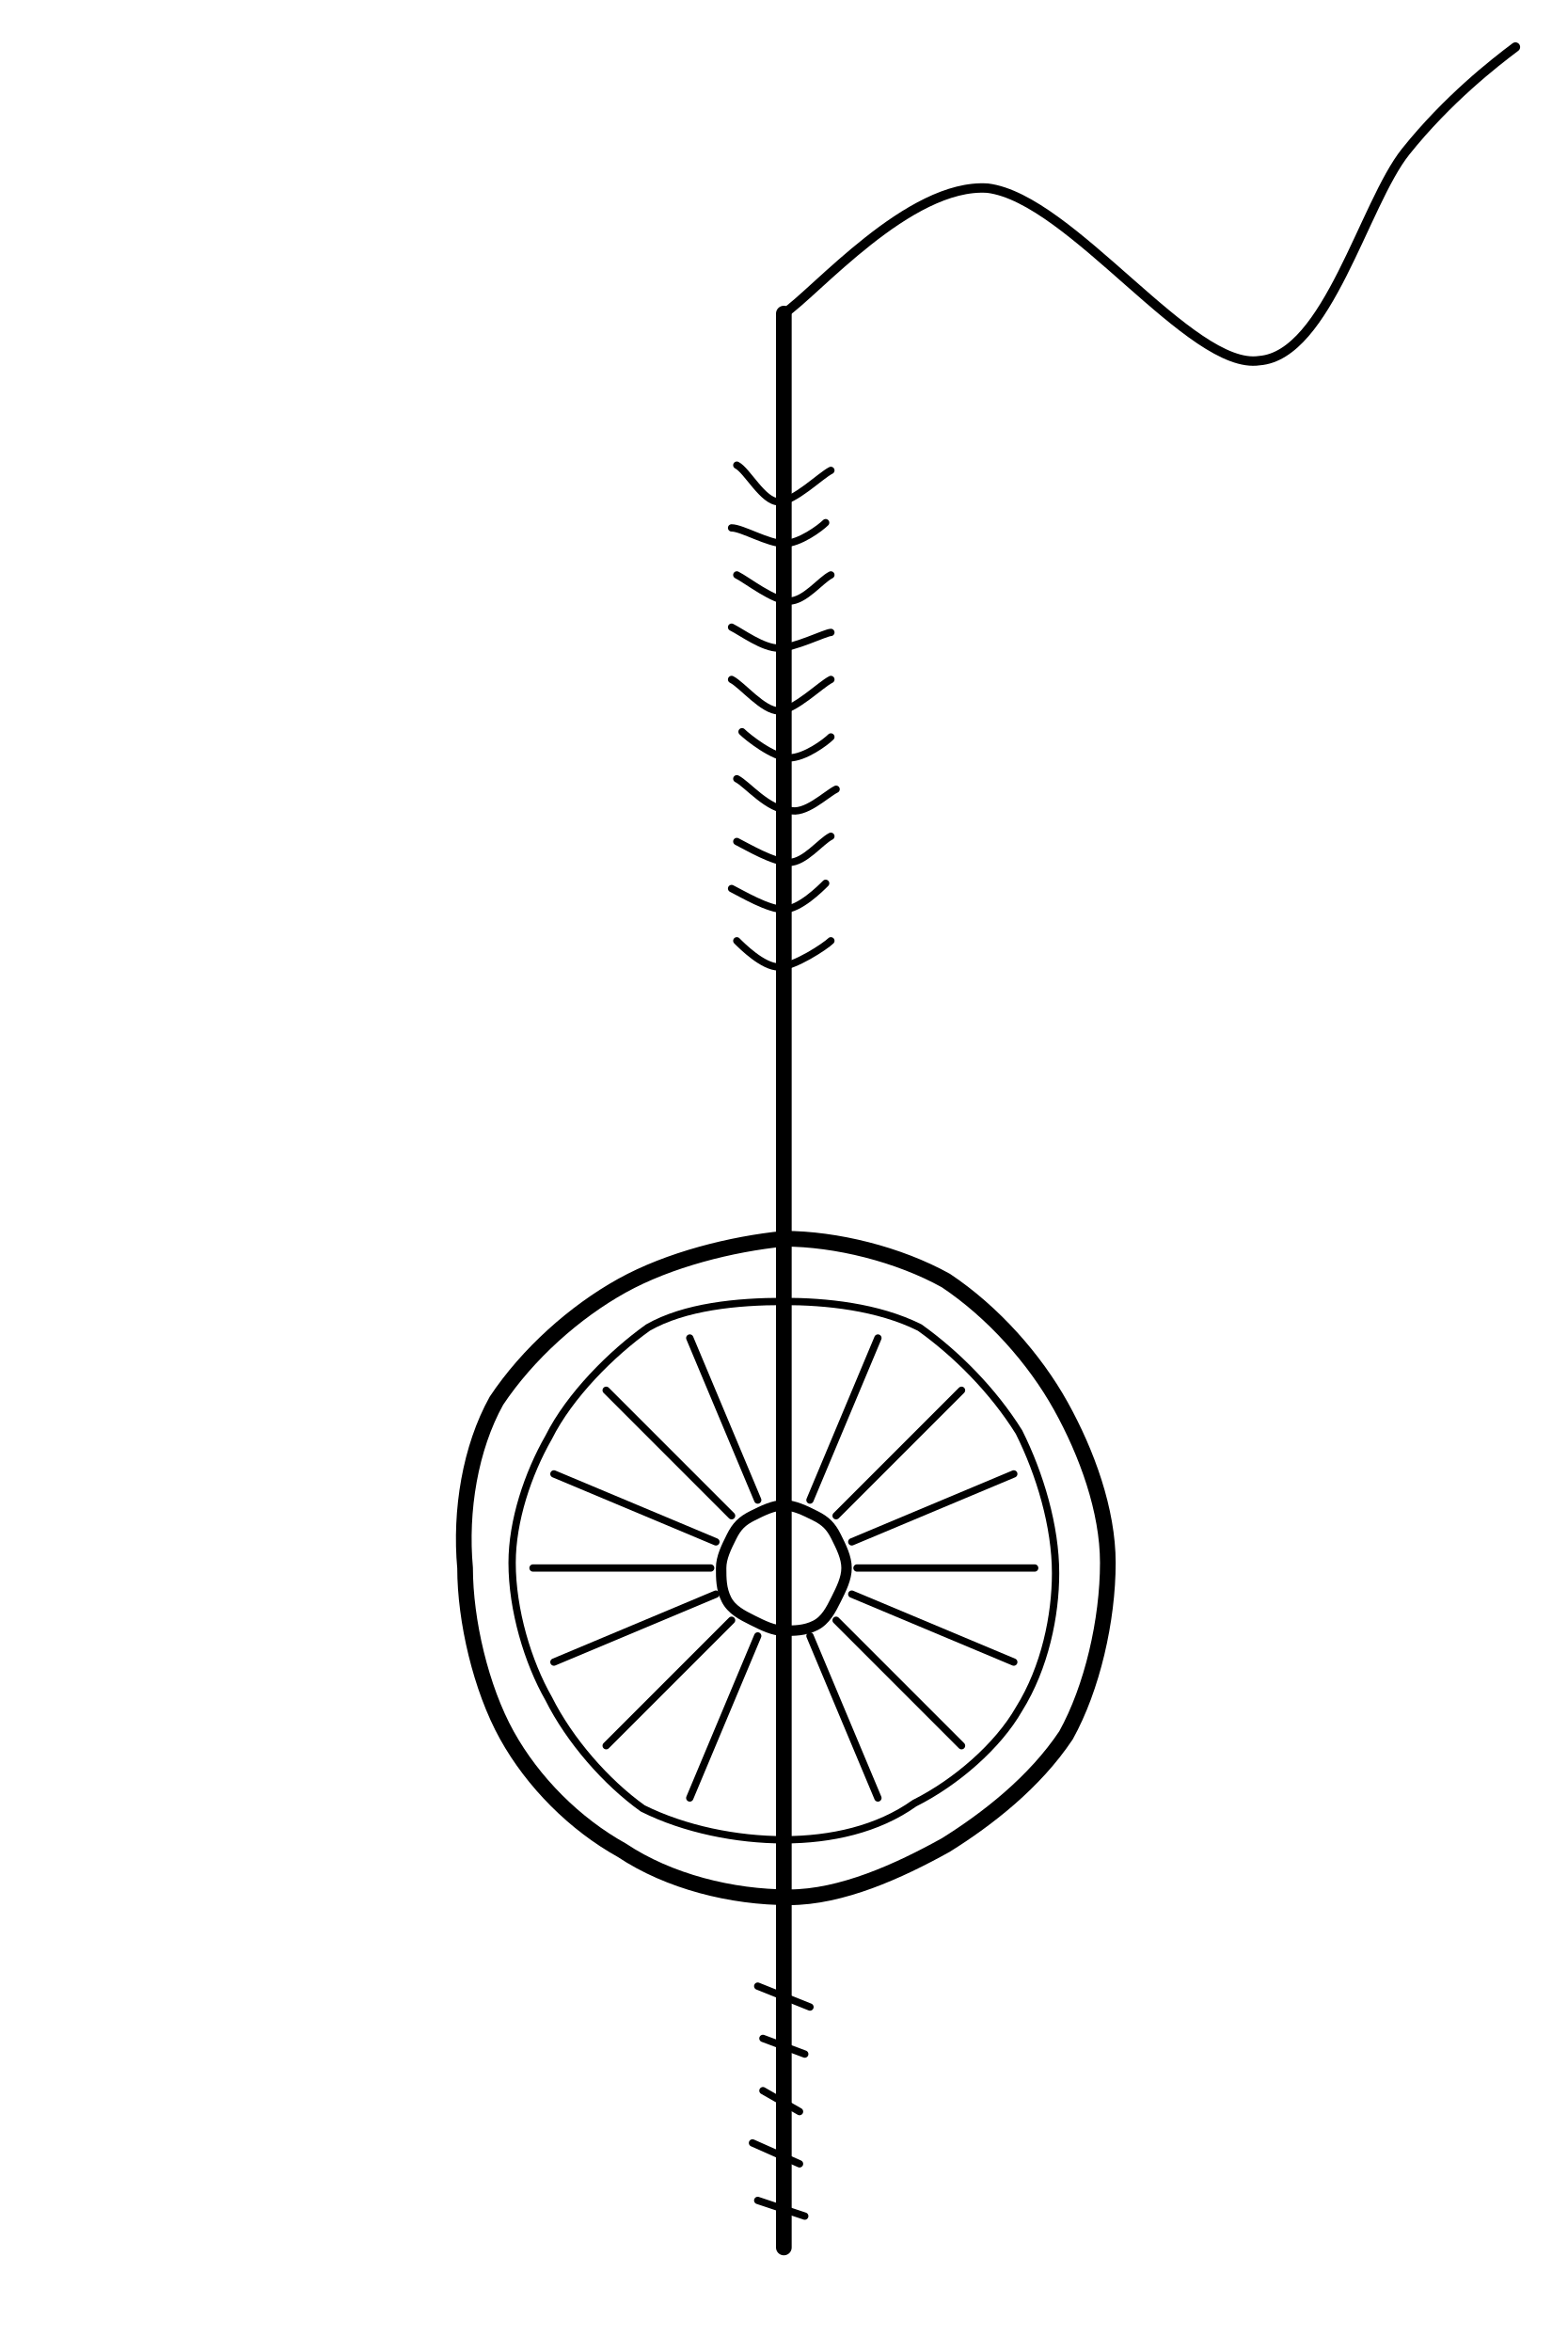
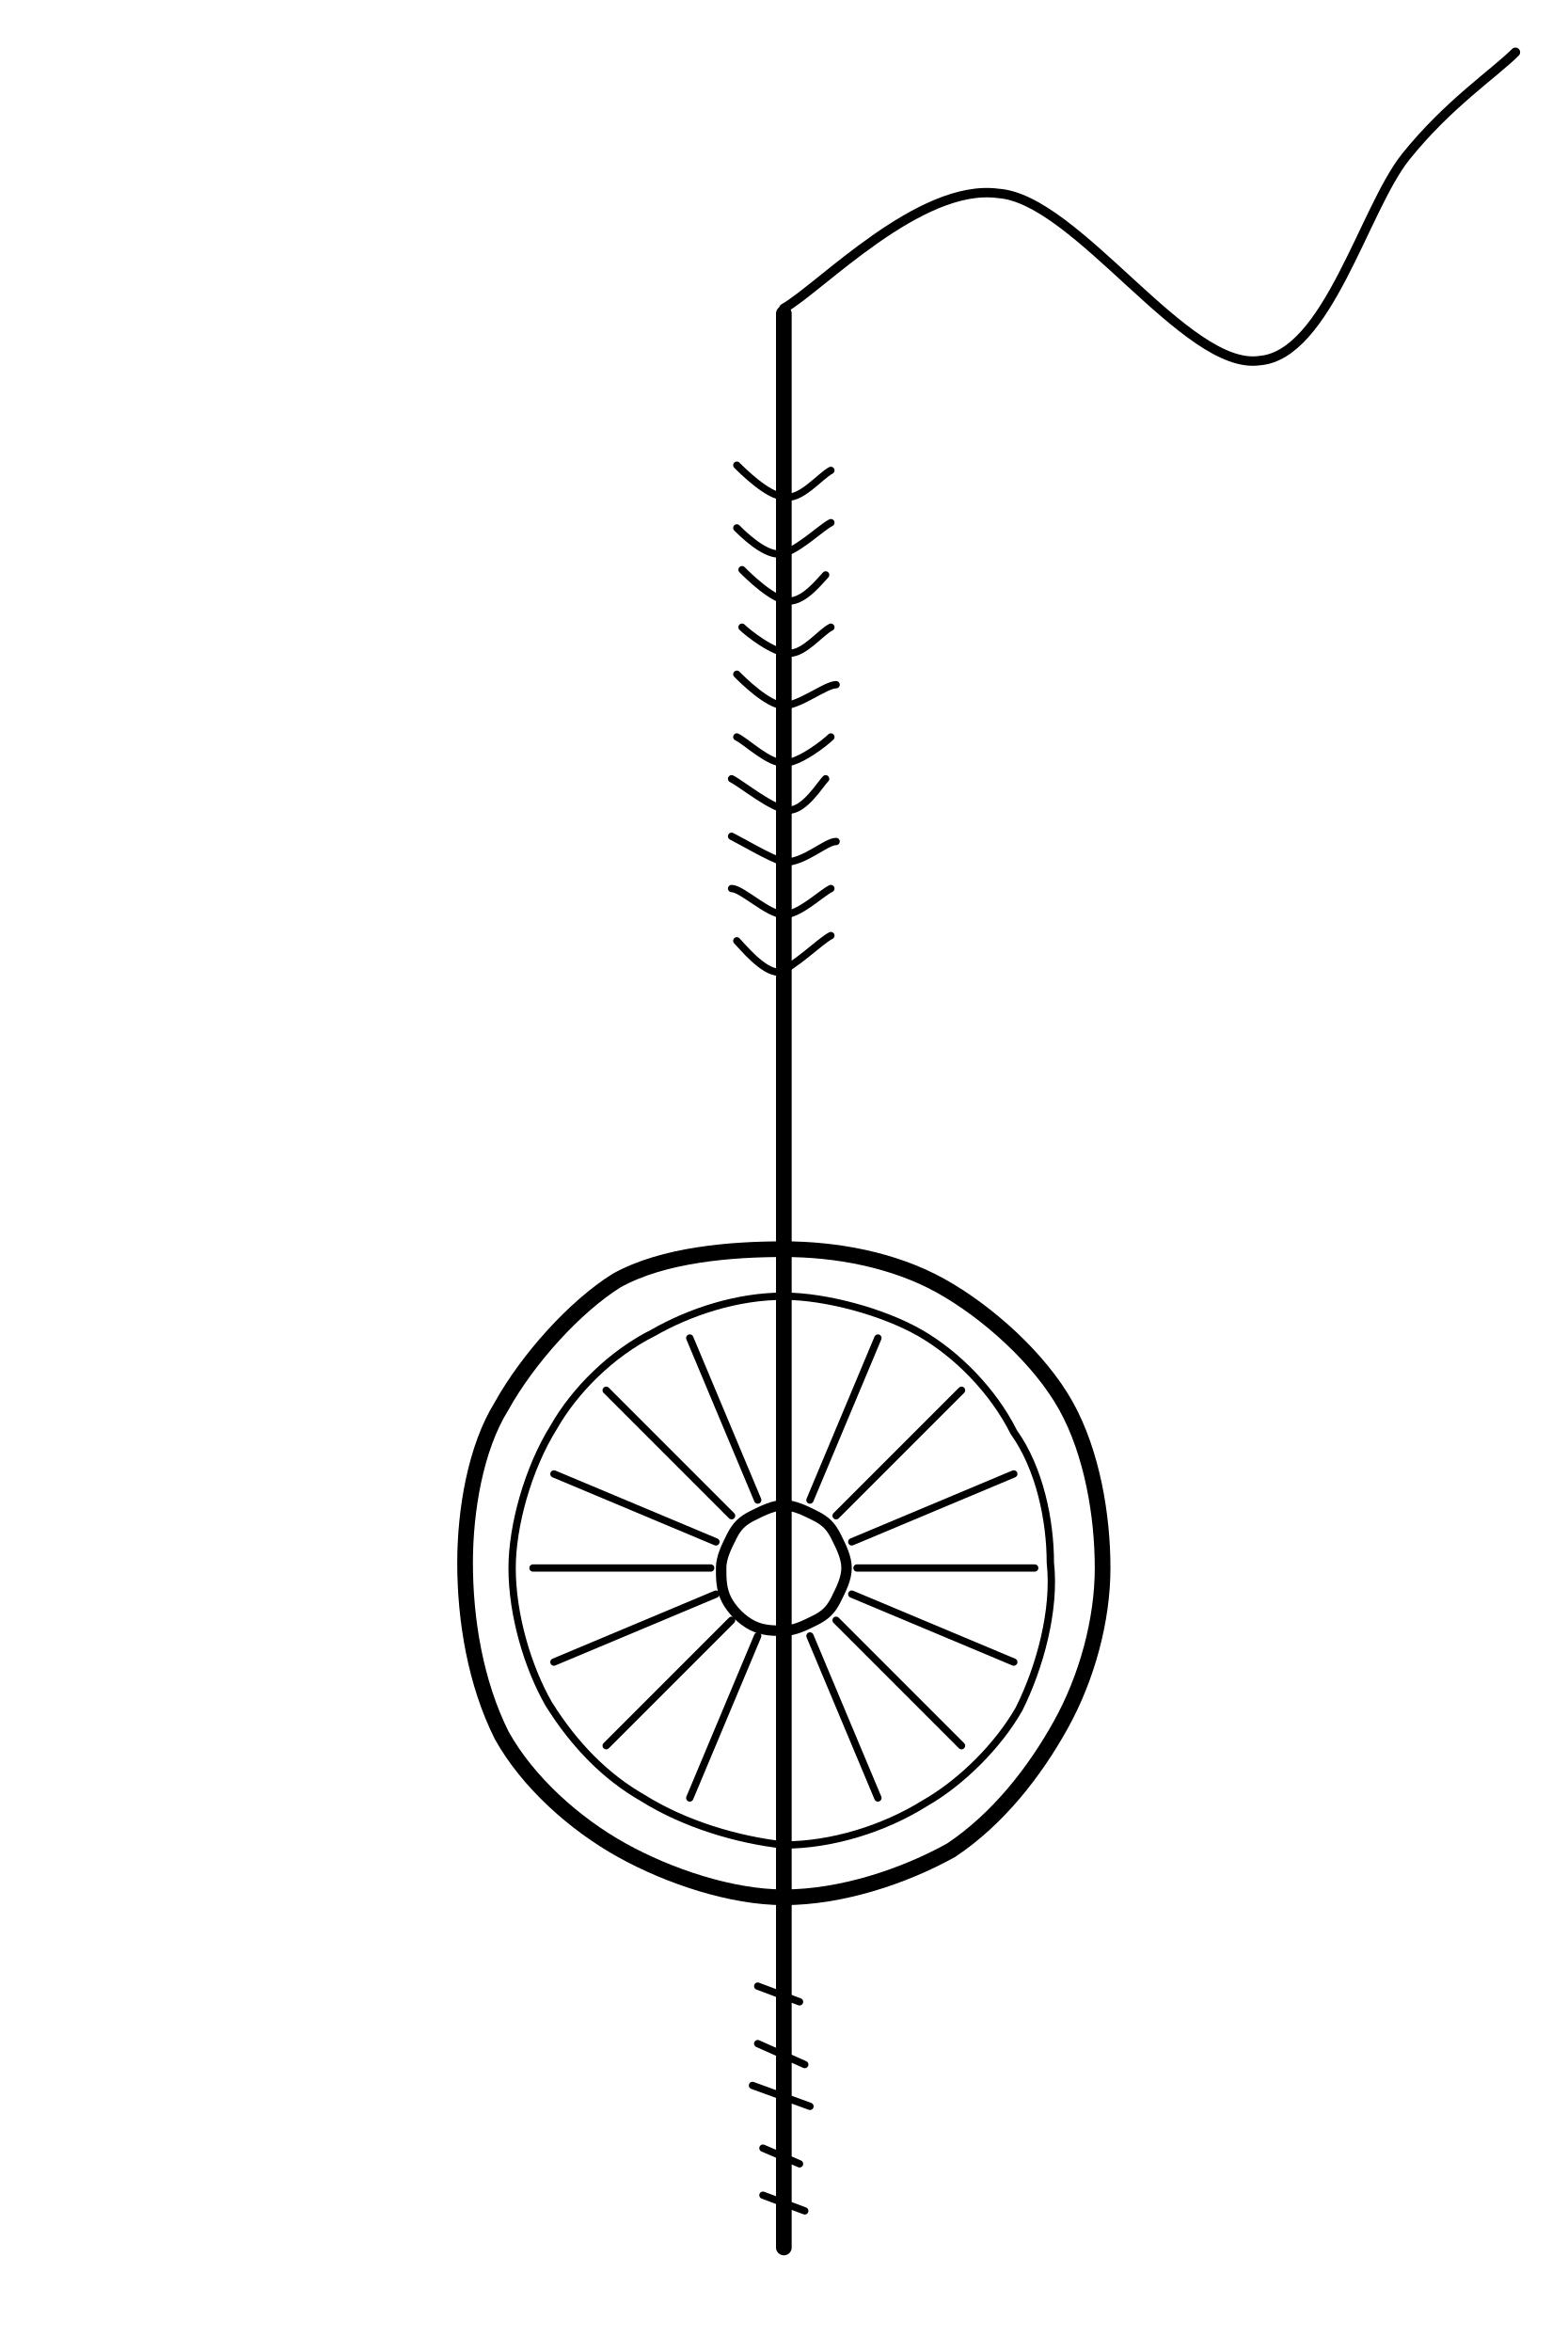
<svg xmlns="http://www.w3.org/2000/svg" viewBox="0 0 300 450" fill="none" stroke="currentColor" stroke-linecap="round" stroke-linejoin="round" aria-hidden="true" focusable="false">
  <line x1="150" y1="60" x2="150" y2="430" stroke-width="3" />
-   <path d="M212 299C212 310 209 323 204 332C198 341 189 348 181 353C172 358 161 363 151 363C140 363 128 360 119 354C110 349 102 341 97 332C92 323 89 310 89 300C88 289 90 277 95 268C101 259 110 251 119 246C128 241 140 238 150 237C160 237 172 240 181 245C190 251 198 260 203 269C208 278 212 289 212 299Z" stroke-width="3" />
-   <path d="M202 301C202 309 200 319 195 327C191 334 183 341 175 345C168 350 159 352 150 352C141 352 131 350 123 346C116 341 109 333 105 325C101 318 98 308 98 299C98 291 101 282 105 275C109 267 117 259 124 254C131 250 141 249 150 249C158 249 168 250 176 254C183 259 190 266 195 274C199 282 202 292 202 301Z" stroke-width="1.4" />
+   <path d="M211 300C211 310 208 321 203 330C198 339 191 348 182 354C173 359 161 363 150 363C140 363 128 359 119 354C110 349 101 341 96 332C91 322 89 310 89 299C89 289 91 277 96 269C101 260 110 250 118 245C127 240 140 239 150 239C160 239 171 241 180 246C189 251 199 260 204 269C209 278 211 290 211 300Z" stroke-width="3" />
+   <path d="M201 299C202 308 199 319 195 327C191 334 184 341 177 345C169 350 159 353 150 353C141 352 131 349 123 344C116 340 110 334 105 326C101 319 98 309 98 300C98 292 101 281 106 273C110 266 117 259 125 255C132 251 141 248 150 248C158 248 169 251 176 255C183 259 190 266 194 274C199 281 201 291 201 299Z" stroke-width="1.4" />
  <line x1="164" y1="300" x2="198" y2="300" stroke-width="1.4" />
  <line x1="163" y1="305" x2="194" y2="318" stroke-width="1.4" />
  <line x1="160" y1="310" x2="184" y2="334" stroke-width="1.4" />
  <line x1="155" y1="313" x2="168" y2="344" stroke-width="1.4" />
  <line x1="150" y1="314" x2="150" y2="348" stroke-width="1.4" />
  <line x1="145" y1="313" x2="132" y2="344" stroke-width="1.4" />
  <line x1="140" y1="310" x2="116" y2="334" stroke-width="1.4" />
  <line x1="137" y1="305" x2="106" y2="318" stroke-width="1.4" />
  <line x1="136" y1="300" x2="102" y2="300" stroke-width="1.4" />
  <line x1="137" y1="295" x2="106" y2="282" stroke-width="1.4" />
  <line x1="140" y1="290" x2="116" y2="266" stroke-width="1.4" />
  <line x1="145" y1="287" x2="132" y2="256" stroke-width="1.4" />
  <line x1="150" y1="286" x2="150" y2="252" stroke-width="1.4" />
  <line x1="155" y1="287" x2="168" y2="256" stroke-width="1.4" />
  <line x1="160" y1="290" x2="184" y2="266" stroke-width="1.4" />
  <line x1="163" y1="295" x2="194" y2="282" stroke-width="1.4" />
-   <path d="M162 300C162 302 161 304 160 306C159 308 158 310 156 311C154 312 152 312 150 312C148 312 146 311 144 310C142 309 140 308 139 306C138 304 138 302 138 300C138 298 139 296 140 294C141 292 142 291 144 290C146 289 148 288 150 288C152 288 154 289 156 290C158 291 159 292 160 294C161 296 162 298 162 300Z" stroke-width="2" />
-   <path d="M141 89C143 90 146 96 149 96C152 96 157 91 159 90" stroke-width="1.4" />
-   <path d="M140 101C142 101 147 104 150 104C153 104 157 101 158 100" stroke-width="1.4" />
-   <path d="M141 110C143 111 148 115 151 115C154 115 157 111 159 110" stroke-width="1.4" />
-   <path d="M140 120C142 121 146 124 149 124C152 124 158 121 159 121" stroke-width="1.4" />
-   <path d="M140 130C142 131 146 136 149 136C152 136 157 131 159 130" stroke-width="1.4" />
-   <path d="M142 140C143 141 148 145 151 145C154 145 158 142 159 141" stroke-width="1.4" />
-   <path d="M141 149C143 150 147 155 151 155C154 156 158 152 160 151" stroke-width="1.4" />
-   <path d="M141 161C143 162 148 165 151 165C154 165 157 161 159 160" stroke-width="1.4" />
-   <path d="M140 170C142 171 147 174 150 174C153 174 157 170 158 169" stroke-width="1.4" />
-   <path d="M141 180C142 181 146 185 149 185C152 185 158 181 159 180" stroke-width="1.4" />
-   <path d="M150 60C156 56 174 35 189 36C205 38 228 71 241 69C254 68 261 39 269 29C277 19 286 12 290 9" stroke-width="1.8" />
-   <path d="M145 380 L155 384" stroke-width="1.4" />
-   <path d="M146 390 L154 393" stroke-width="1.4" />
-   <path d="M146 400 L153 404" stroke-width="1.4" />
-   <path d="M144 410 L153 414" stroke-width="1.4" />
-   <path d="M145 421 L154 424" stroke-width="1.4" />
+   <path d="M162 300C162 302 161 304 160 306C159 308 158 309 156 310C154 311 152 312 150 312C148 312 146 312 144 311C142 310 140 308 139 306C138 304 138 302 138 300C138 298 139 296 140 294C141 292 142 291 144 290C146 289 148 288 150 288C152 288 154 289 156 290C158 291 159 292 160 294C161 296 162 298 162 300Z" stroke-width="2" />
+   <path d="M141 89C142 90 147 95 150 95C153 96 157 91 159 90" stroke-width="1.4" />
+   <path d="M141 101C142 102 146 106 149 106C152 106 157 101 159 100" stroke-width="1.4" />
+   <path d="M142 109C143 110 148 115 151 115C154 115 157 111 158 110" stroke-width="1.4" />
+   <path d="M142 120C143 121 148 125 151 125C154 125 157 121 159 120" stroke-width="1.4" />
+   <path d="M141 129C142 130 147 135 150 135C153 135 158 131 160 131" stroke-width="1.4" />
+   <path d="M141 141C143 142 147 146 150 146C153 146 158 142 159 141" stroke-width="1.4" />
+   <path d="M140 149C142 150 148 155 151 155C154 155 157 150 158 149" stroke-width="1.4" />
+   <path d="M140 160C142 161 147 164 150 165C154 165 158 161 160 161" stroke-width="1.4" />
+   <path d="M140 170C142 170 147 175 150 175C153 175 157 171 159 170" stroke-width="1.4" />
+   <path d="M141 180C142 181 146 186 149 186C152 185 157 180 159 179" stroke-width="1.4" />
+   <path d="M150 59C157 55 176 35 191 37C206 38 227 71 241 69C254 68 261 40 269 30C277 20 286 14 290 10" stroke-width="1.8" />
+   <path d="M145 380 L153 383" stroke-width="1.4" />
+   <path d="M145 391 L154 395" stroke-width="1.4" />
+   <path d="M144 399 L155 403" stroke-width="1.4" />
+   <path d="M146 411 L153 414" stroke-width="1.4" />
+   <path d="M146 420 L154 423" stroke-width="1.4" />
</svg>
